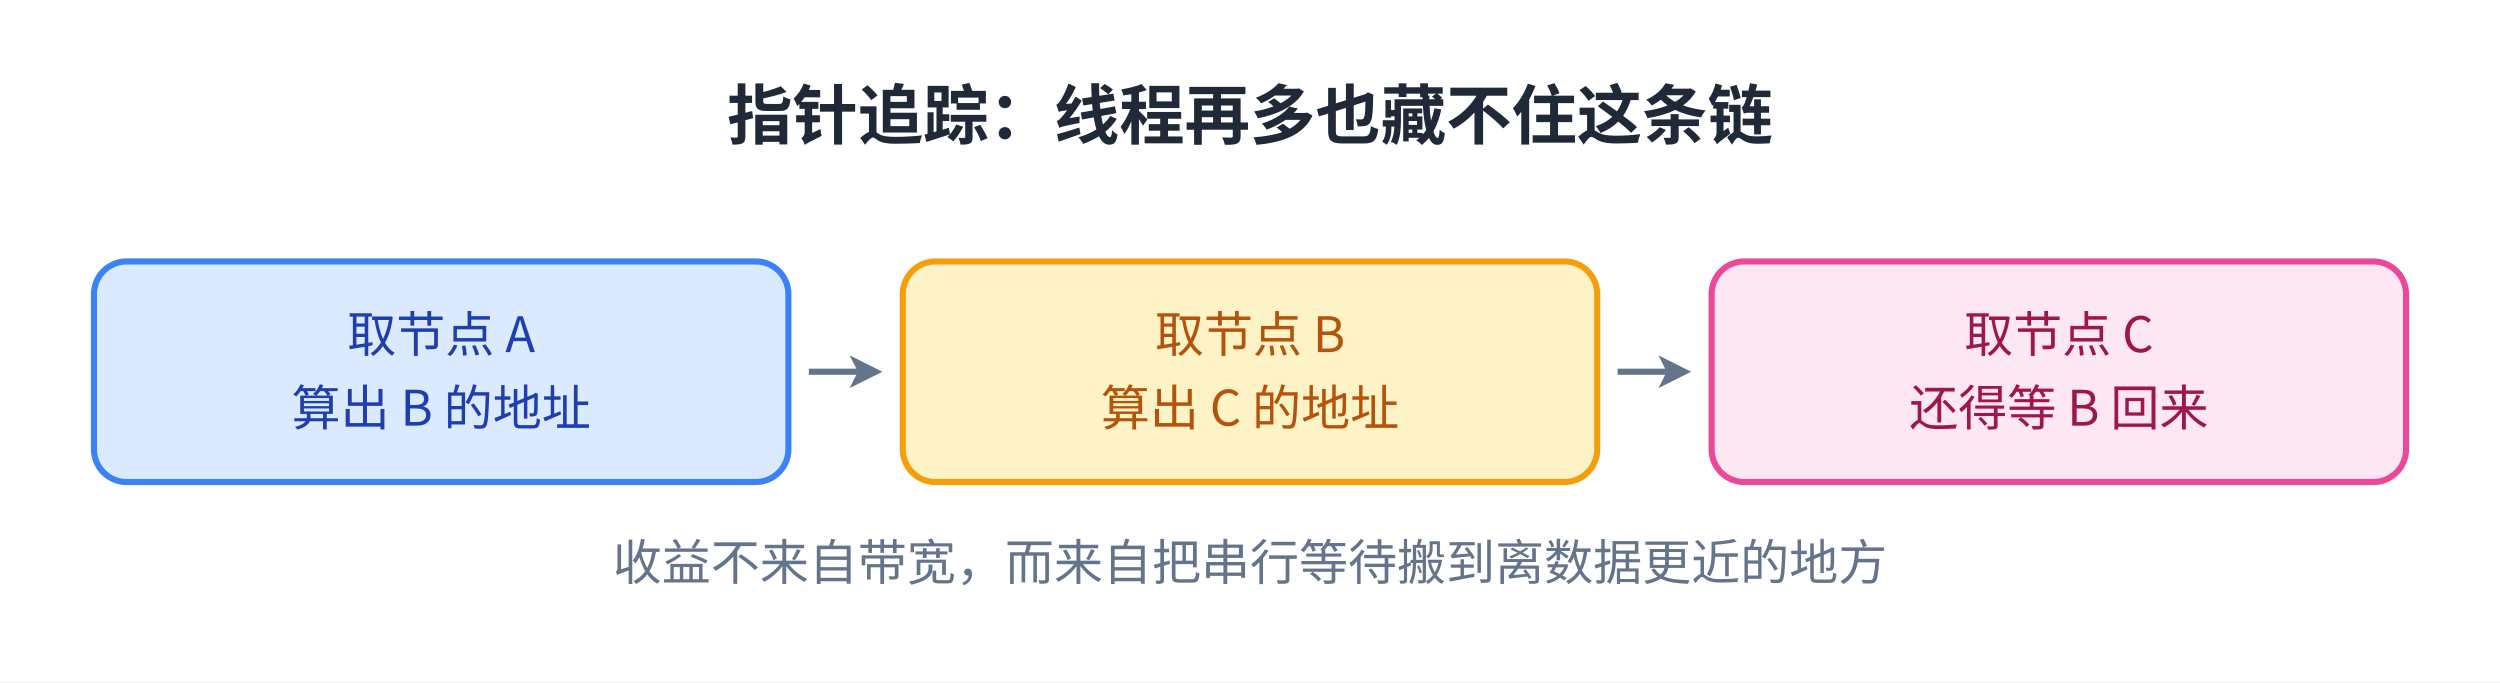
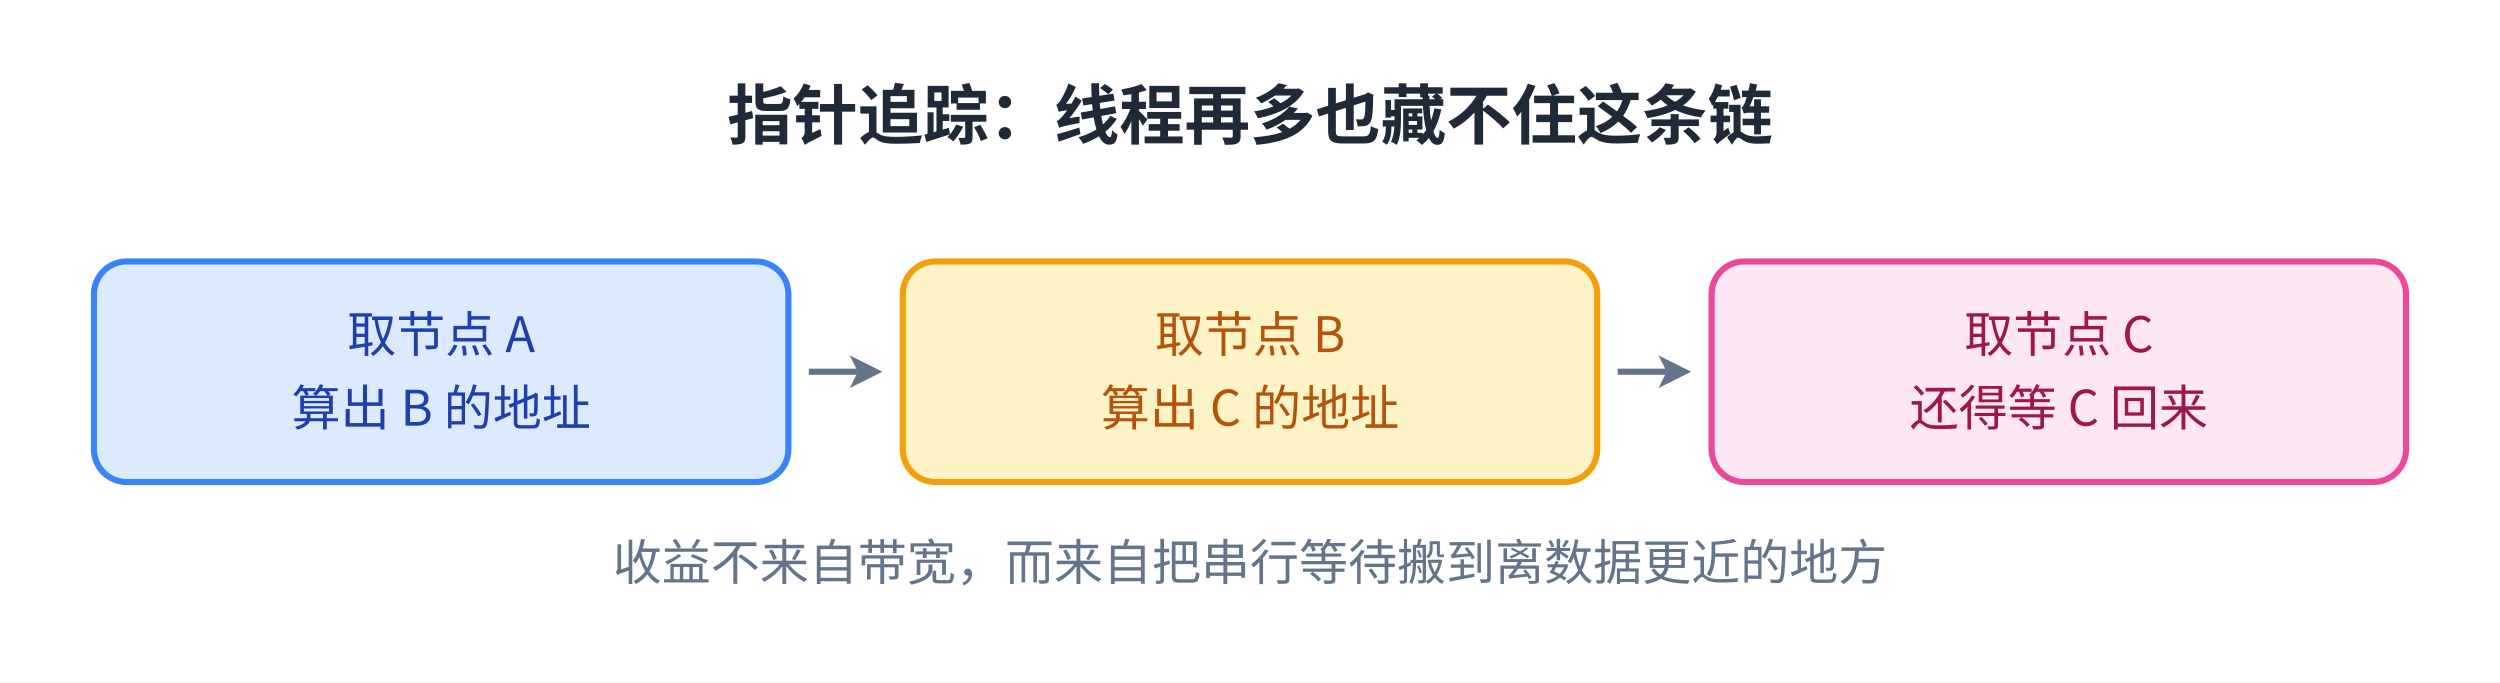
<svg xmlns="http://www.w3.org/2000/svg" viewBox="0 0 612 167" width="612" height="167" role="img" aria-labelledby="fig-l4-4-title fig-l4-4-desc">
  <defs>
    <style>
      text { font-family: 'PingFang SC', 'Microsoft YaHei', 'Noto Sans CJK SC', system-ui, sans-serif; }
    </style>
    <marker id="arrow" markerWidth="8" markerHeight="8" refX="2" refY="4" orient="auto" markerUnits="userSpaceOnUse">
      <path d="M0,0 L8,4 L0,8 L2,4 z" fill="#64748b" />
    </marker>
  </defs>
  <rect x="0" y="0" width="612" height="167" fill="#ffffff" />
  <text x="306" y="34" font-size="16" font-weight="600" fill="#1f2937" text-anchor="middle">指针追踪：线程再多也藏不住这条链</text>
  <rect x="23" y="64" width="170" height="54" rx="8" fill="#dbeafe" stroke="#3b82f6" stroke-width="1.5" />
  <text x="108" y="86.2" font-size="12" fill="#1e40af" text-anchor="middle">取节点 A</text>
  <text x="108" y="104.2" font-size="12" fill="#1e40af" text-anchor="middle">算出 B 的地址</text>
  <rect x="221" y="64" width="170" height="54" rx="8" fill="#fef3c7" stroke="#f59e0b" stroke-width="1.5" />
  <text x="306" y="86.2" font-size="12" fill="#b45309" text-anchor="middle">取节点 B</text>
  <text x="306" y="104.2" font-size="12" fill="#b45309" text-anchor="middle">算出 C 的地址</text>
  <rect x="419" y="64" width="170" height="54" rx="8" fill="#fce7f3" stroke="#ec4899" stroke-width="1.5" />
  <text x="504" y="86.2" font-size="12" fill="#9d174d" text-anchor="middle">取节点 C</text>
-   <text x="504" y="104.2" font-size="12" fill="#9d174d" text-anchor="middle">还得等 B 回来</text>
+   <text x="504" y="104.2" font-size="12" fill="#9d174d" text-anchor="middle">还得等 C 回来</text>
  <path d="M198,91 L210,91" fill="none" stroke="#64748b" stroke-width="1.5" marker-end="url(#arrow)" />
  <path d="M396,91 L408,91" fill="none" stroke="#64748b" stroke-width="1.5" marker-end="url(#arrow)" />
  <text x="306" y="142" font-size="12" fill="#64748b" text-anchor="middle">收益不来自带宽，而来自把串行等待搬到离数据更近的地方</text>
</svg>
